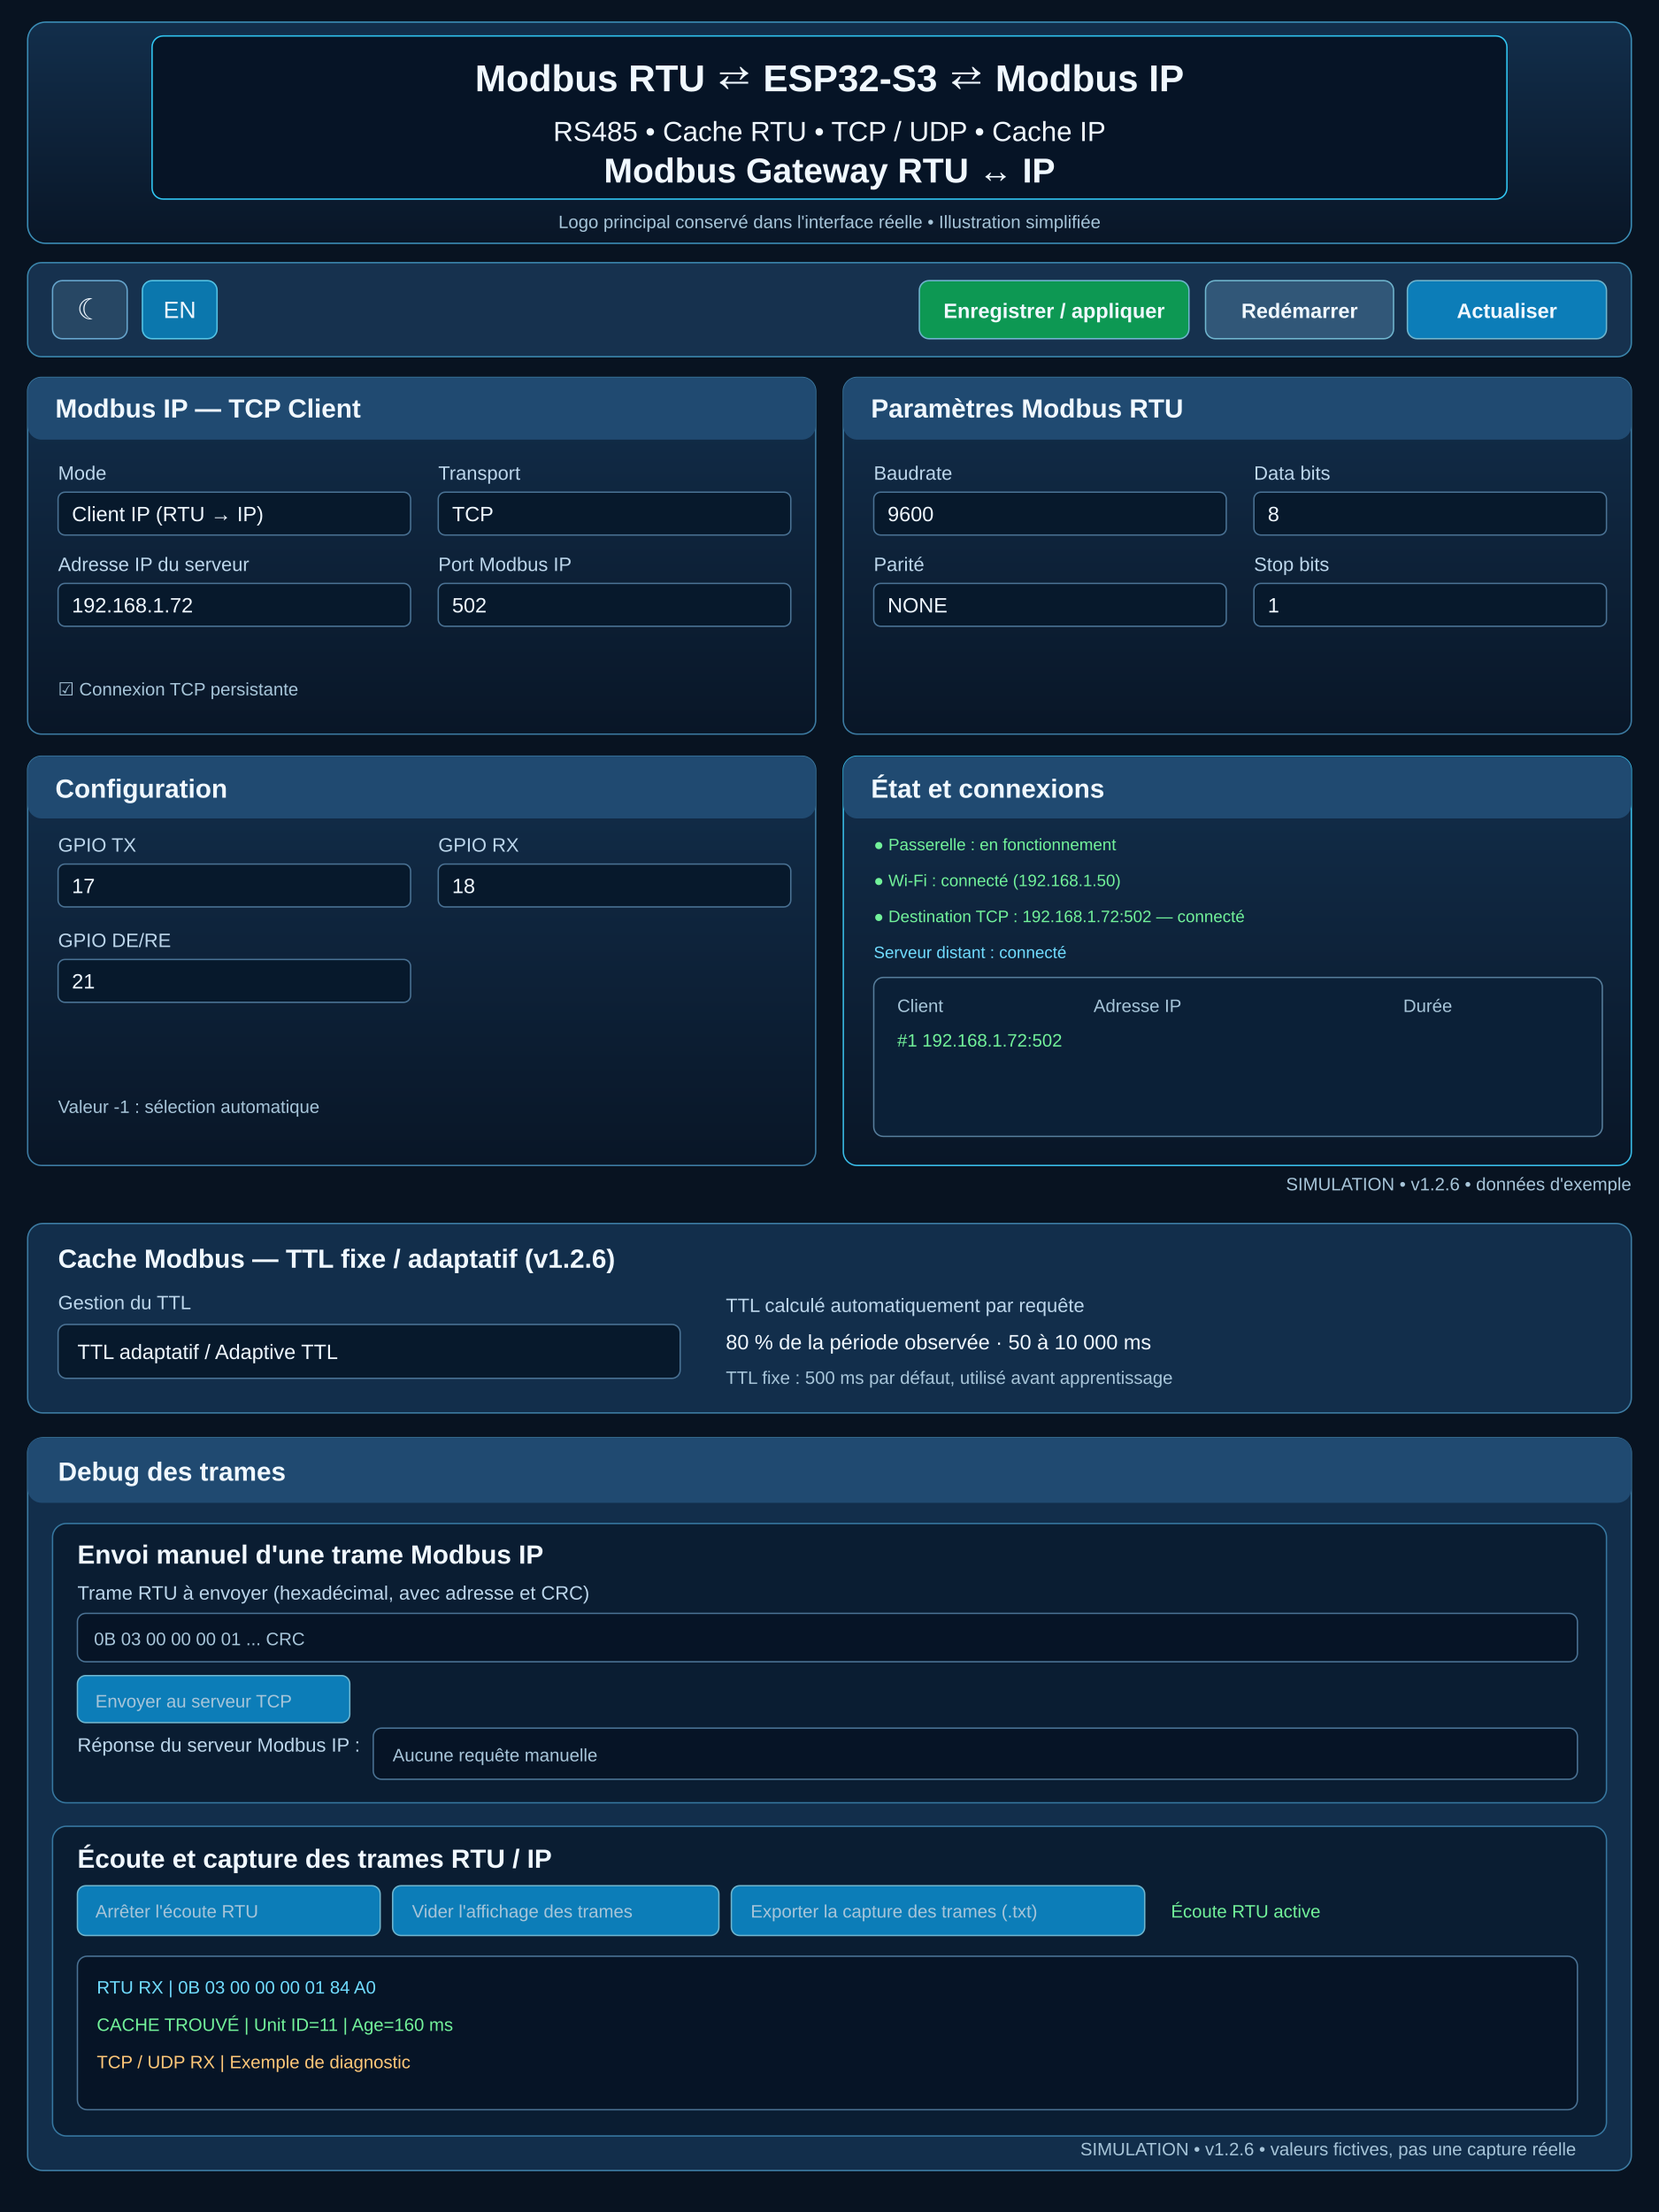
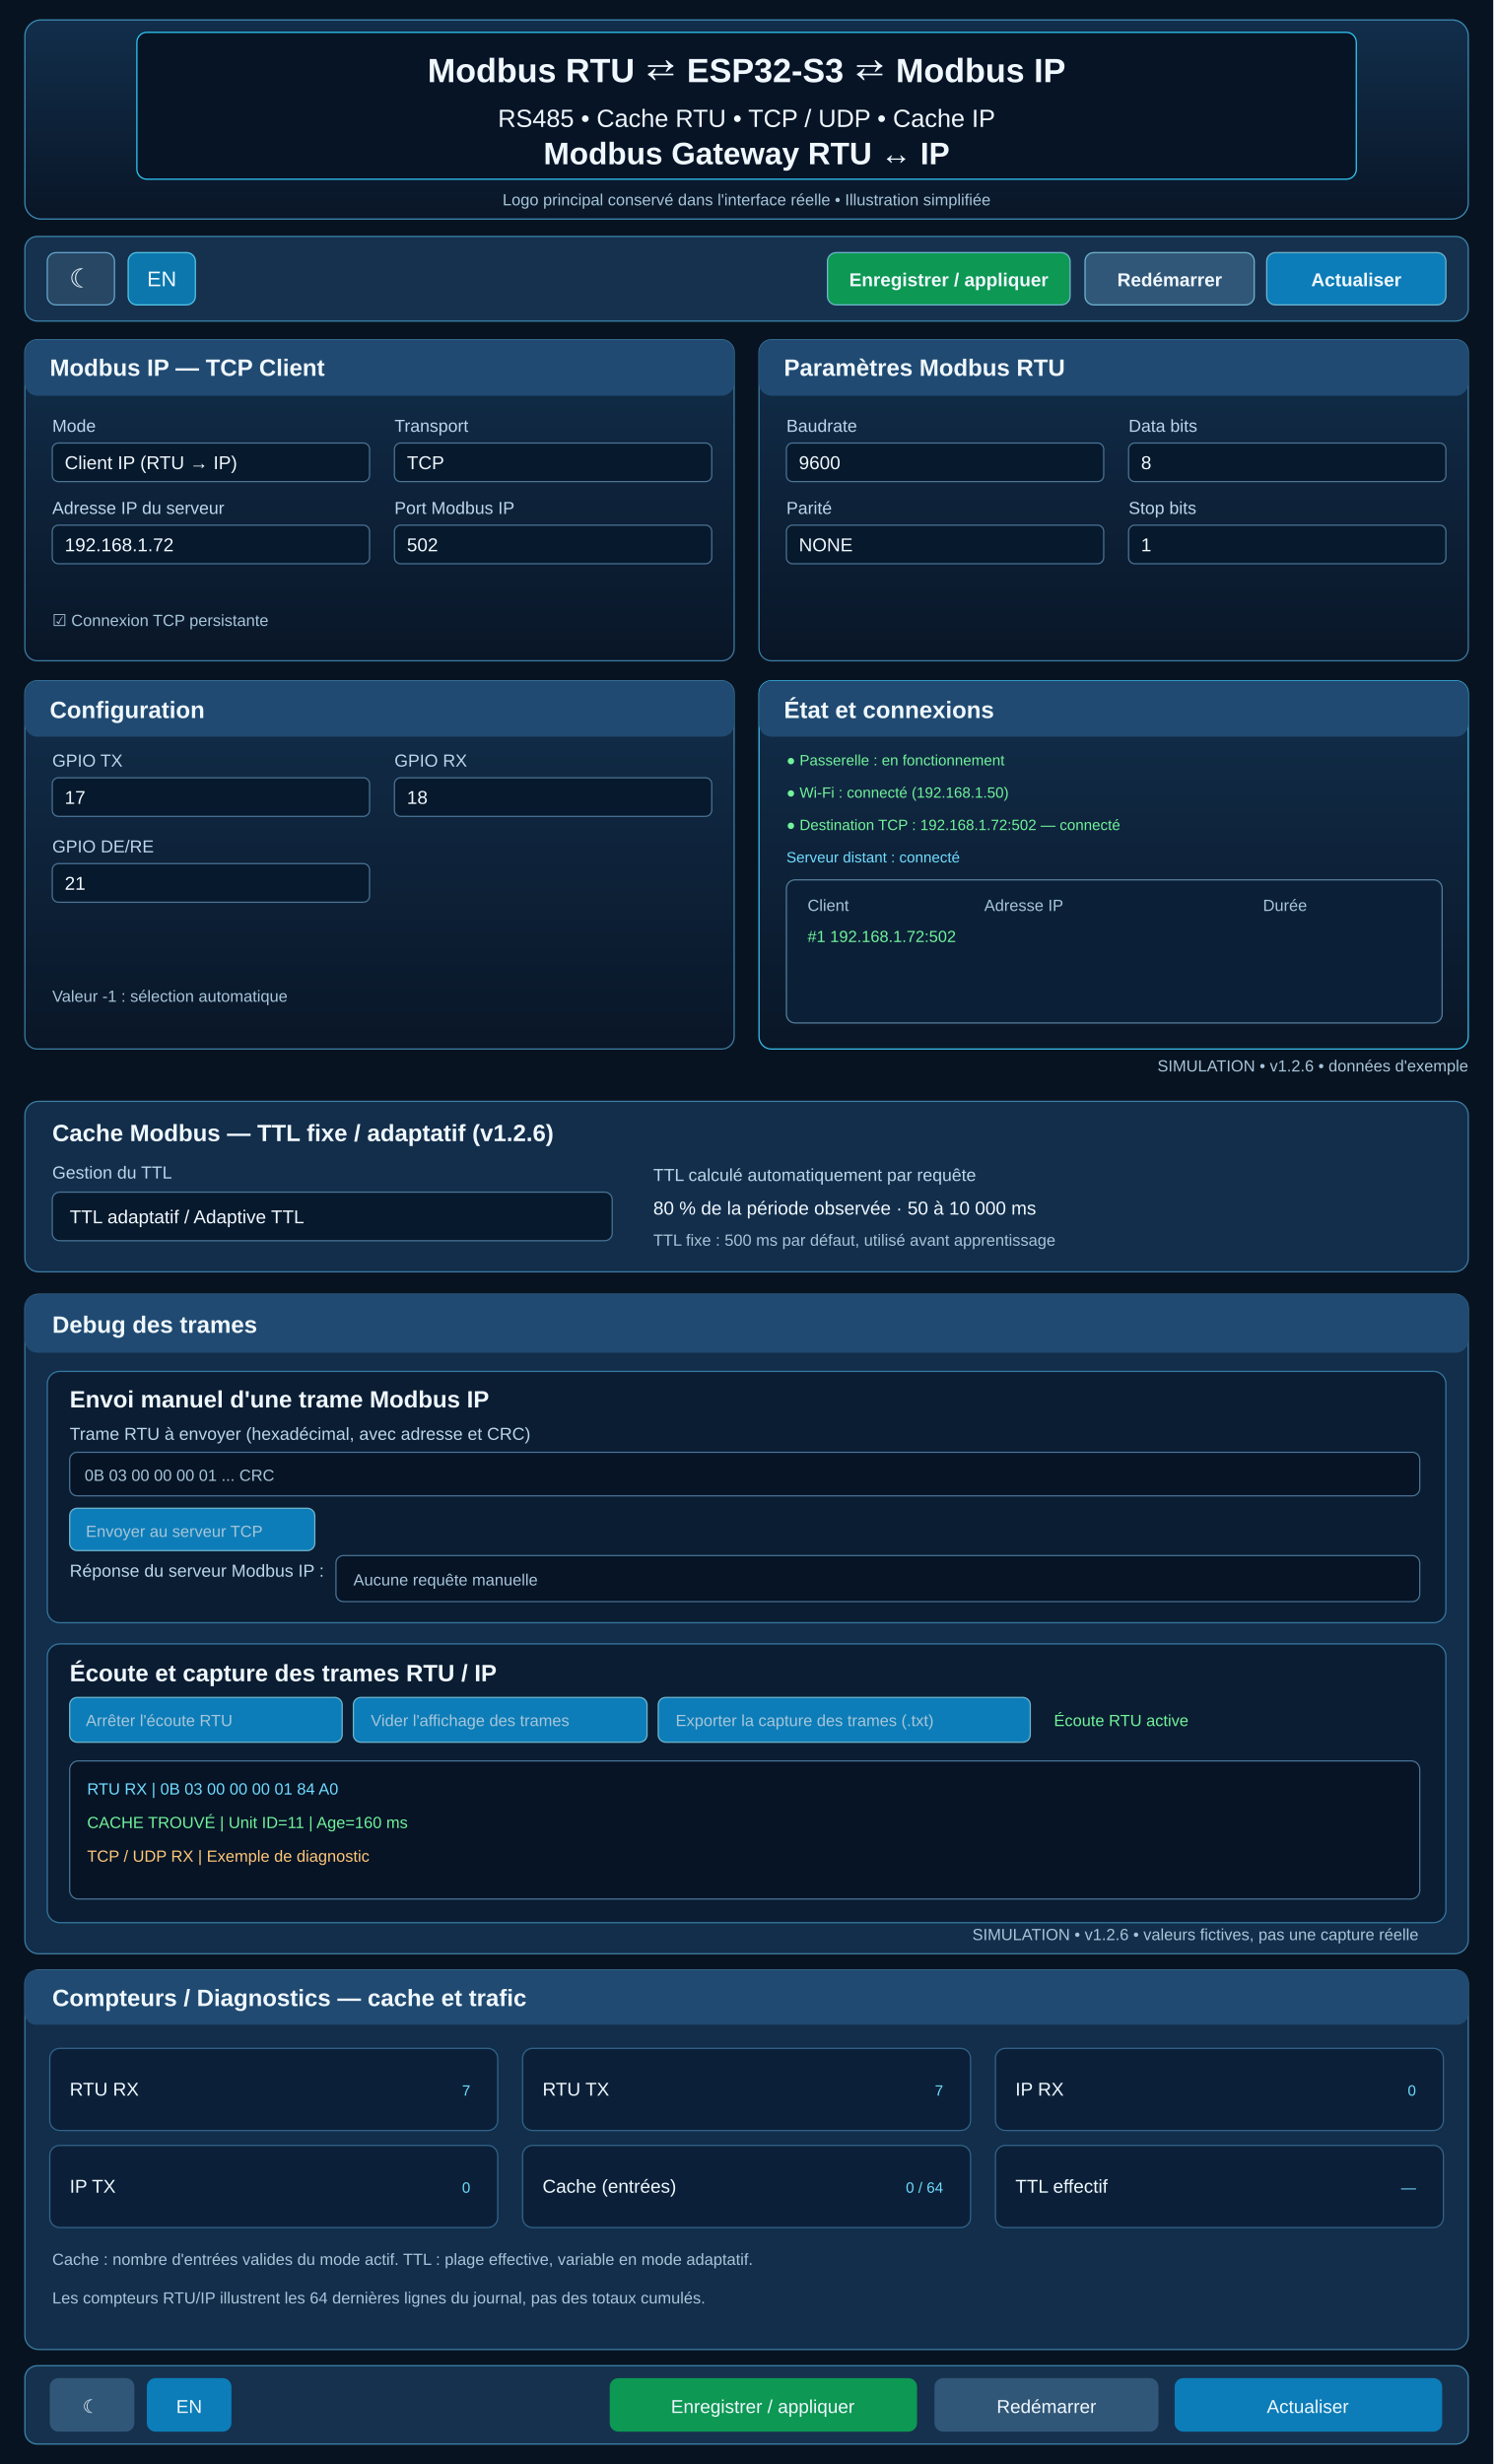
- <svg xmlns="http://www.w3.org/2000/svg" width="1200" height="1600" viewBox="0 0 1200 1600">
+ <svg xmlns="http://www.w3.org/2000/svg" width="1200" height="1980" viewBox="0 0 1200 1980">
  <defs>
    <linearGradient id="bg" x2="0" y2="1">
      <stop stop-color="#122e4b" />
      <stop offset="1" stop-color="#091627" />
    </linearGradient>
    <style>text{font-family:Arial,Helvetica,sans-serif;fill:#f0f8ff}.h{font-size:19px;font-weight:bold}.lab{font-size:14px;fill:#bcd6eb}.val{font-size:15px}.small{font-size:13px;fill:#a7c5d9}.green{fill:#72f29a}.cyan{fill:#70dcff}.orange{fill:#ffc778}.purple{fill:#bba6ff}</style>
  </defs>
-   <rect width="1200" height="1600" fill="#081321" />
+   <rect width="1200" height="1980" fill="#081321" />
  <rect x="20" y="16" width="1160" height="160" rx="13" fill="url(#bg)" stroke="#3b8db6" />
  <rect x="110" y="26" width="980" height="118" rx="8" fill="#061426" stroke="#31c8f5" />
  <text x="600" y="66" font-size="27" text-anchor="middle" font-weight="bold">Modbus RTU   ⇄   ESP32-S3   ⇄   Modbus IP</text>
  <text x="600" y="102" font-size="20" text-anchor="middle" fill="#79e9ff">RS485     •     Cache RTU     •     TCP / UDP     •     Cache IP</text>
  <text x="600" y="132" font-size="25" text-anchor="middle" font-weight="bold">Modbus Gateway RTU ↔ IP</text>
  <text x="600" y="165" class="small" text-anchor="middle">Logo principal conservé dans l'interface réelle • Illustration simplifiée</text>
  <rect x="20" y="190" width="1160" height="68" rx="10" fill="#16314e" stroke="#3b86ac" />
  <rect x="38" y="203" width="54" height="42" rx="7" fill="#274764" stroke="#67a6ce" />
  <text x="65" y="231" font-size="21" text-anchor="middle">☾</text>
  <rect x="103" y="203" width="54" height="42" rx="7" fill="#0b77ad" stroke="#54c4e6" />
  <text x="130" y="230" font-size="17" text-anchor="middle">EN</text>
  <rect x="665" y="203" width="195" height="42" rx="7" fill="#0d9853" stroke="#6fb5ce" />
  <text x="762.5" y="230" font-size="15" font-weight="bold" text-anchor="middle">Enregistrer / appliquer</text>
  <rect x="872" y="203" width="136" height="42" rx="7" fill="#315778" stroke="#6fb5ce" />
  <text x="940" y="230" font-size="15" font-weight="bold" text-anchor="middle">Redémarrer</text>
  <rect x="1018" y="203" width="144" height="42" rx="7" fill="#0c7db8" stroke="#6fb5ce" />
  <text x="1090" y="230" font-size="15" font-weight="bold" text-anchor="middle">Actualiser</text>
  <rect x="20" y="273" width="570" height="258" rx="10" fill="url(#bg)" stroke="#3d7ca3" />
  <rect x="20" y="273" width="570" height="45" rx="10" fill="#204a71" />
  <text x="40" y="302" class="h">Modbus IP — TCP Client</text>
  <text x="42" y="347" class="lab">Mode</text>
  <rect x="42" y="356" width="255" height="31" rx="5" fill="#07192c" stroke="#4a7294" />
  <text x="52" y="377" class="val">Client IP (RTU → IP)</text>
  <text x="317" y="347" class="lab">Transport</text>
  <rect x="317" y="356" width="255" height="31" rx="5" fill="#07192c" stroke="#4a7294" />
  <text x="327" y="377" class="val">TCP</text>
  <text x="42" y="413" class="lab">Adresse IP du serveur</text>
  <rect x="42" y="422" width="255" height="31" rx="5" fill="#07192c" stroke="#4a7294" />
  <text x="52" y="443" class="val">192.168.1.72</text>
  <text x="317" y="413" class="lab">Port Modbus IP</text>
  <rect x="317" y="422" width="255" height="31" rx="5" fill="#07192c" stroke="#4a7294" />
  <text x="327" y="443" class="val">502</text>
  <text x="42" y="503" class="small">☑ Connexion TCP persistante</text>
  <rect x="610" y="273" width="570" height="258" rx="10" fill="url(#bg)" stroke="#3d7ca3" />
  <rect x="610" y="273" width="570" height="45" rx="10" fill="#204a71" />
  <text x="630" y="302" class="h">Paramètres Modbus RTU</text>
  <text x="632" y="347" class="lab">Baudrate</text>
  <rect x="632" y="356" width="255" height="31" rx="5" fill="#07192c" stroke="#4a7294" />
  <text x="642" y="377" class="val">9600</text>
  <text x="907" y="347" class="lab">Data bits</text>
  <rect x="907" y="356" width="255" height="31" rx="5" fill="#07192c" stroke="#4a7294" />
  <text x="917" y="377" class="val">8</text>
  <text x="632" y="413" class="lab">Parité</text>
  <rect x="632" y="422" width="255" height="31" rx="5" fill="#07192c" stroke="#4a7294" />
  <text x="642" y="443" class="val">NONE</text>
  <text x="907" y="413" class="lab">Stop bits</text>
  <rect x="907" y="422" width="255" height="31" rx="5" fill="#07192c" stroke="#4a7294" />
  <text x="917" y="443" class="val">1</text>
  <rect x="20" y="547" width="570" height="296" rx="10" fill="url(#bg)" stroke="#3d7ca3" />
  <rect x="20" y="547" width="570" height="45" rx="10" fill="#204a71" />
  <text x="40" y="577" class="h">Configuration</text>
  <text x="42" y="616" class="lab">GPIO TX</text>
  <rect x="42" y="625" width="255" height="31" rx="5" fill="#07192c" stroke="#4a7294" />
  <text x="52" y="646" class="val">17</text>
  <text x="317" y="616" class="lab">GPIO RX</text>
  <rect x="317" y="625" width="255" height="31" rx="5" fill="#07192c" stroke="#4a7294" />
  <text x="327" y="646" class="val">18</text>
  <text x="42" y="685" class="lab">GPIO DE/RE</text>
  <rect x="42" y="694" width="255" height="31" rx="5" fill="#07192c" stroke="#4a7294" />
  <text x="52" y="715" class="val">21</text>
  <text x="42" y="805" class="small">Valeur -1 : sélection automatique</text>
  <rect x="610" y="547" width="570" height="296" rx="10" fill="url(#bg)" stroke="#39bde8" />
  <rect x="610" y="547" width="570" height="45" rx="10" fill="#204a71" />
  <text x="630" y="577" class="h">État et connexions</text>
  <text x="632" y="615" class="green">● Passerelle : en fonctionnement</text>
  <text x="632" y="641" class="green">● Wi-Fi : connecté (192.168.1.50)</text>
  <text x="632" y="667" class="green">● Destination TCP : 192.168.1.72:502 — connecté</text>
  <text x="632" y="693" class="cyan">Serveur distant : connecté</text>
  <rect x="632" y="707" width="527" height="115" rx="7" fill="#0b2037" stroke="#567d9b" />
  <text x="649" y="732" class="small">Client</text>
  <text x="791" y="732" class="small">Adresse IP</text>
  <text x="1015" y="732" class="small">Durée</text>
  <text x="649" y="757" font-size="13" class="green">#1  192.168.1.72:502</text>
  <text x="1180" y="861" text-anchor="end" class="small">SIMULATION • v1.2.6 • données d'exemple</text>
  <rect x="20" y="885" width="1160" height="137" rx="11" fill="#122e4b" stroke="#3d7ca3" />
  <text x="42" y="917" class="h">Cache Modbus — TTL fixe / adaptatif (v1.2.6)</text>
  <text x="42" y="947" class="lab">Gestion du TTL</text>
  <rect x="42" y="958" width="450" height="39" rx="6" fill="#07192c" stroke="#4a7294" />
  <text x="56" y="983" class="val">TTL adaptatif / Adaptive TTL</text>
  <text x="525" y="949" class="lab">TTL calculé automatiquement par requête</text>
  <text x="525" y="976" class="val">80 % de la période observée · 50 à 10 000 ms</text>
  <text x="525" y="1001" class="small">TTL fixe : 500 ms par défaut, utilisé avant apprentissage</text>
  <rect x="20" y="1040" width="1160" height="530" rx="11" fill="#122e4b" stroke="#3d7ca3" />
  <rect x="20" y="1040" width="1160" height="47" rx="10" fill="#204a71" />
  <text x="42" y="1071" class="h">Debug des trames</text>
  <rect x="38" y="1102" width="1124" height="202" rx="10" fill="#0a1d32" stroke="#3677a0" />
  <text x="56" y="1131" class="h" fill="#86dcff">Envoi manuel d'une trame Modbus IP</text>
  <text x="56" y="1157" class="lab">Trame RTU à envoyer (hexadécimal, avec adresse et CRC)</text>
  <rect x="56" y="1167" width="1085" height="35" rx="6" fill="#061426" stroke="#4a7294" />
  <text x="68" y="1190" class="small">0B 03 00 00 00 01 ... CRC</text>
  <rect x="56" y="1212" width="197" height="34" rx="6" fill="#0c7db8" stroke="#6fb5ce" />
  <text x="69" y="1235" class="small" fill="#ffffff">Envoyer au serveur TCP</text>
  <text x="56" y="1267" class="lab">Réponse du serveur Modbus IP :</text>
  <rect x="270" y="1250" width="871" height="37" rx="6" fill="#061426" stroke="#4a7294" />
  <text x="284" y="1274" class="small">Aucune requête manuelle</text>
  <rect x="38" y="1321" width="1124" height="224" rx="10" fill="#0a1d32" stroke="#3677a0" />
  <text x="56" y="1351" class="h" fill="#86dcff">Écoute et capture des trames RTU / IP</text>
  <rect x="56" y="1364" width="219" height="36" rx="6" fill="#0c7db8" stroke="#6fb5ce" />
  <text x="69" y="1387" class="small">Arrêter l'écoute RTU</text>
  <rect x="284" y="1364" width="236" height="36" rx="6" fill="#0c7db8" stroke="#6fb5ce" />
  <text x="298" y="1387" class="small">Vider l'affichage des trames</text>
  <rect x="529" y="1364" width="299" height="36" rx="6" fill="#0c7db8" stroke="#6fb5ce" />
  <text x="543" y="1387" class="small">Exporter la capture des trames (.txt)</text>
  <text x="847" y="1387" class="green small">Écoute RTU active</text>
  <rect x="56" y="1415" width="1085" height="111" rx="7" fill="#061426" stroke="#4a7294" />
  <text x="70" y="1442" class="cyan small">RTU RX  |  0B 03 00 00 00 01 84 A0</text>
  <text x="70" y="1469" class="green small">CACHE TROUVÉ  |  Unit ID=11  |  Age=160 ms</text>
  <text x="70" y="1496" class="orange small">TCP / UDP RX  |  Exemple de diagnostic</text>
  <text x="1140" y="1559" text-anchor="end" class="small">SIMULATION • v1.2.6 • valeurs fictives, pas une capture réelle</text>
+   <rect x="20" y="1583" width="1160" height="305" rx="11" fill="#122e4b" stroke="#3d7ca3" />
+   <rect x="20" y="1583" width="1160" height="44" rx="9" fill="#204a71" />
+   <text x="42" y="1612" class="h">Compteurs / Diagnostics — cache et trafic</text>
+   <rect x="40" y="1646" width="360" height="66" rx="8" fill="#0b2038" stroke="#32638a" />
+   <text x="56" y="1684" class="val">RTU RX</text>
+   <text x="378" y="1684" class="cyan" text-anchor="end">7</text>
+   <rect x="420" y="1646" width="360" height="66" rx="8" fill="#0b2038" stroke="#32638a" />
+   <text x="436" y="1684" class="val">RTU TX</text>
+   <text x="758" y="1684" class="cyan" text-anchor="end">7</text>
+   <rect x="800" y="1646" width="360" height="66" rx="8" fill="#0b2038" stroke="#32638a" />
+   <text x="816" y="1684" class="val">IP RX</text>
+   <text x="1138" y="1684" class="cyan" text-anchor="end">0</text>
+   <rect x="40" y="1724" width="360" height="66" rx="8" fill="#0b2038" stroke="#32638a" />
+   <text x="56" y="1762" class="val">IP TX</text>
+   <text x="378" y="1762" class="cyan" text-anchor="end">0</text>
+   <rect x="420" y="1724" width="360" height="66" rx="8" fill="#0b2038" stroke="#32638a" />
+   <text x="436" y="1762" class="val">Cache (entrées)</text>
+   <text x="758" y="1762" class="cyan" text-anchor="end">0 / 64</text>
+   <rect x="800" y="1724" width="360" height="66" rx="8" fill="#0b2038" stroke="#32638a" />
+   <text x="816" y="1762" class="val">TTL effectif</text>
+   <text x="1138" y="1762" class="cyan" text-anchor="end">—</text>
+   <text x="42" y="1820" class="small">Cache : nombre d'entrées valides du mode actif. TTL : plage effective, variable en mode adaptatif.</text>
+   <text x="42" y="1851" class="small">Les compteurs RTU/IP illustrent les 64 dernières lignes du journal, pas des totaux cumulés.</text>
+   <rect x="20" y="1901" width="1160" height="63" rx="10" fill="#16314e" stroke="#3b86ac" />
+   <rect x="40" y="1911" width="68" height="43" rx="7" fill="#315778" />
+   <text x="73" y="1939" class="val" text-anchor="middle">☾</text>
+   <rect x="118" y="1911" width="68" height="43" rx="7" fill="#0c7db8" />
+   <text x="152" y="1939" class="val" text-anchor="middle">EN</text>
+   <rect x="490" y="1911" width="247" height="43" rx="7" fill="#0d9853" />
+   <text x="613" y="1939" class="val" text-anchor="middle">Enregistrer / appliquer</text>
+   <rect x="751" y="1911" width="180" height="43" rx="7" fill="#315778" />
+   <text x="841" y="1939" class="val" text-anchor="middle">Redémarrer</text>
+   <rect x="944" y="1911" width="215" height="43" rx="7" fill="#0c7db8" />
+   <text x="1051" y="1939" class="val" text-anchor="middle">Actualiser</text>
</svg>
